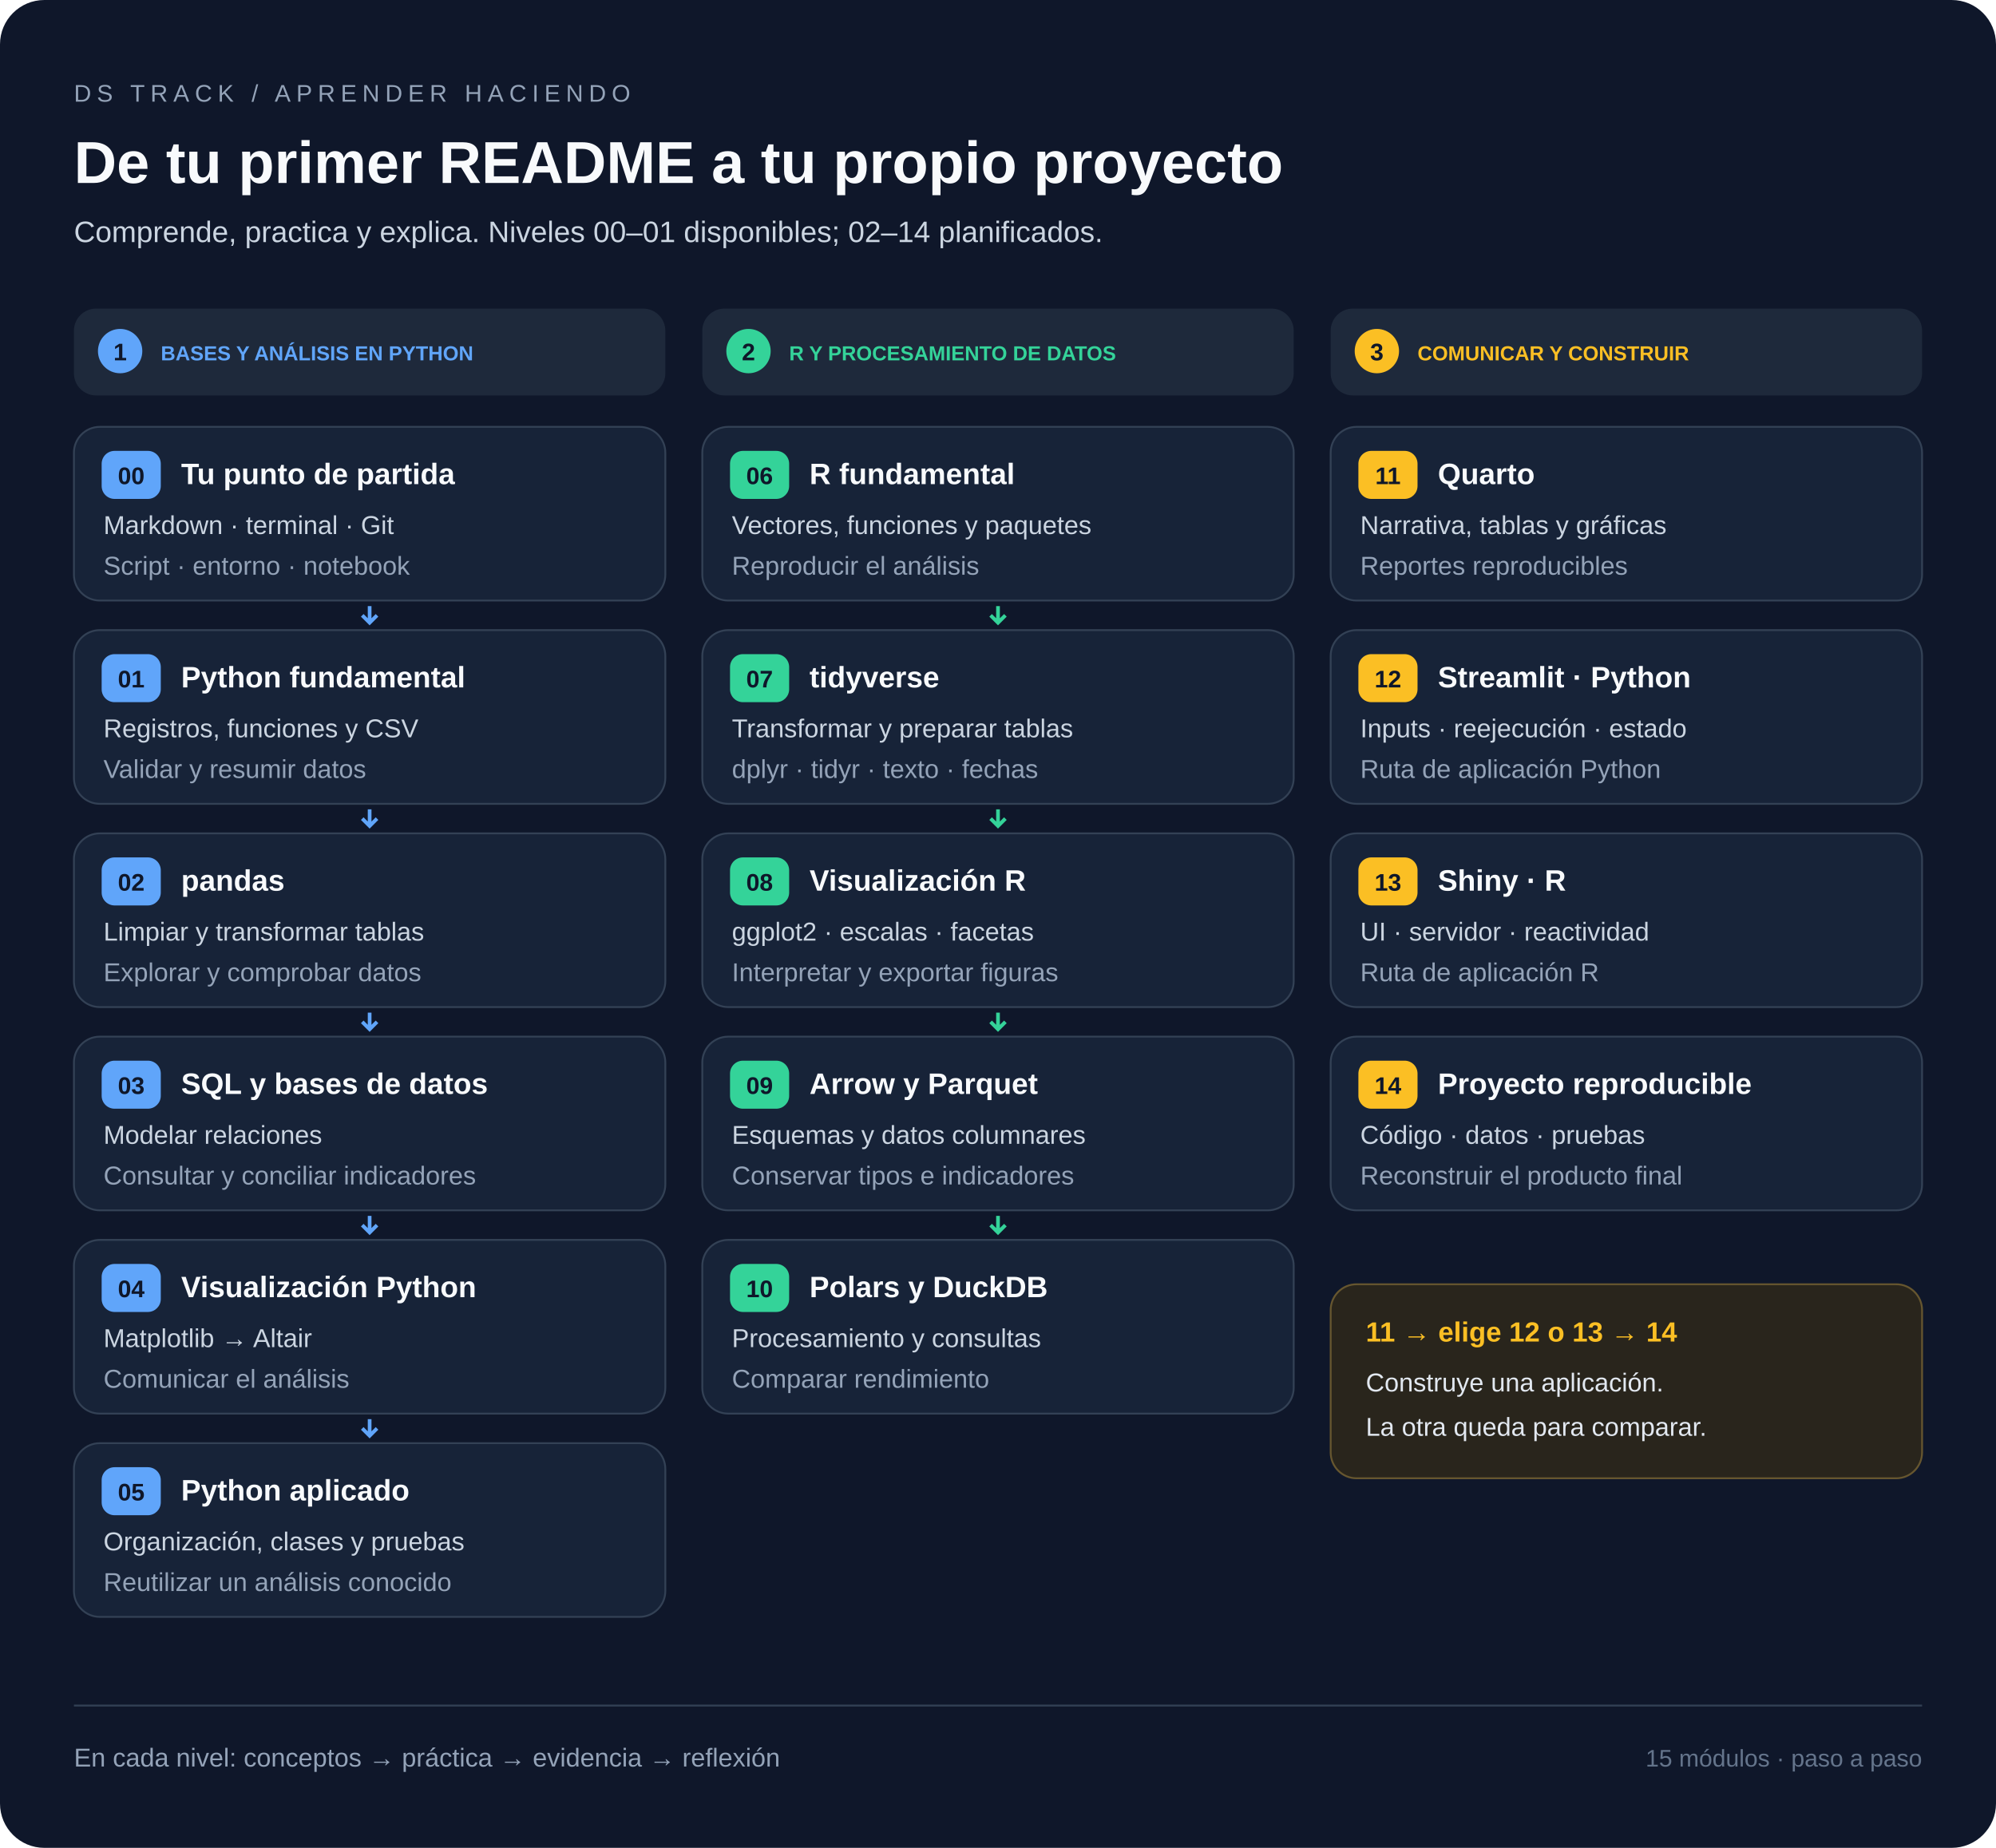
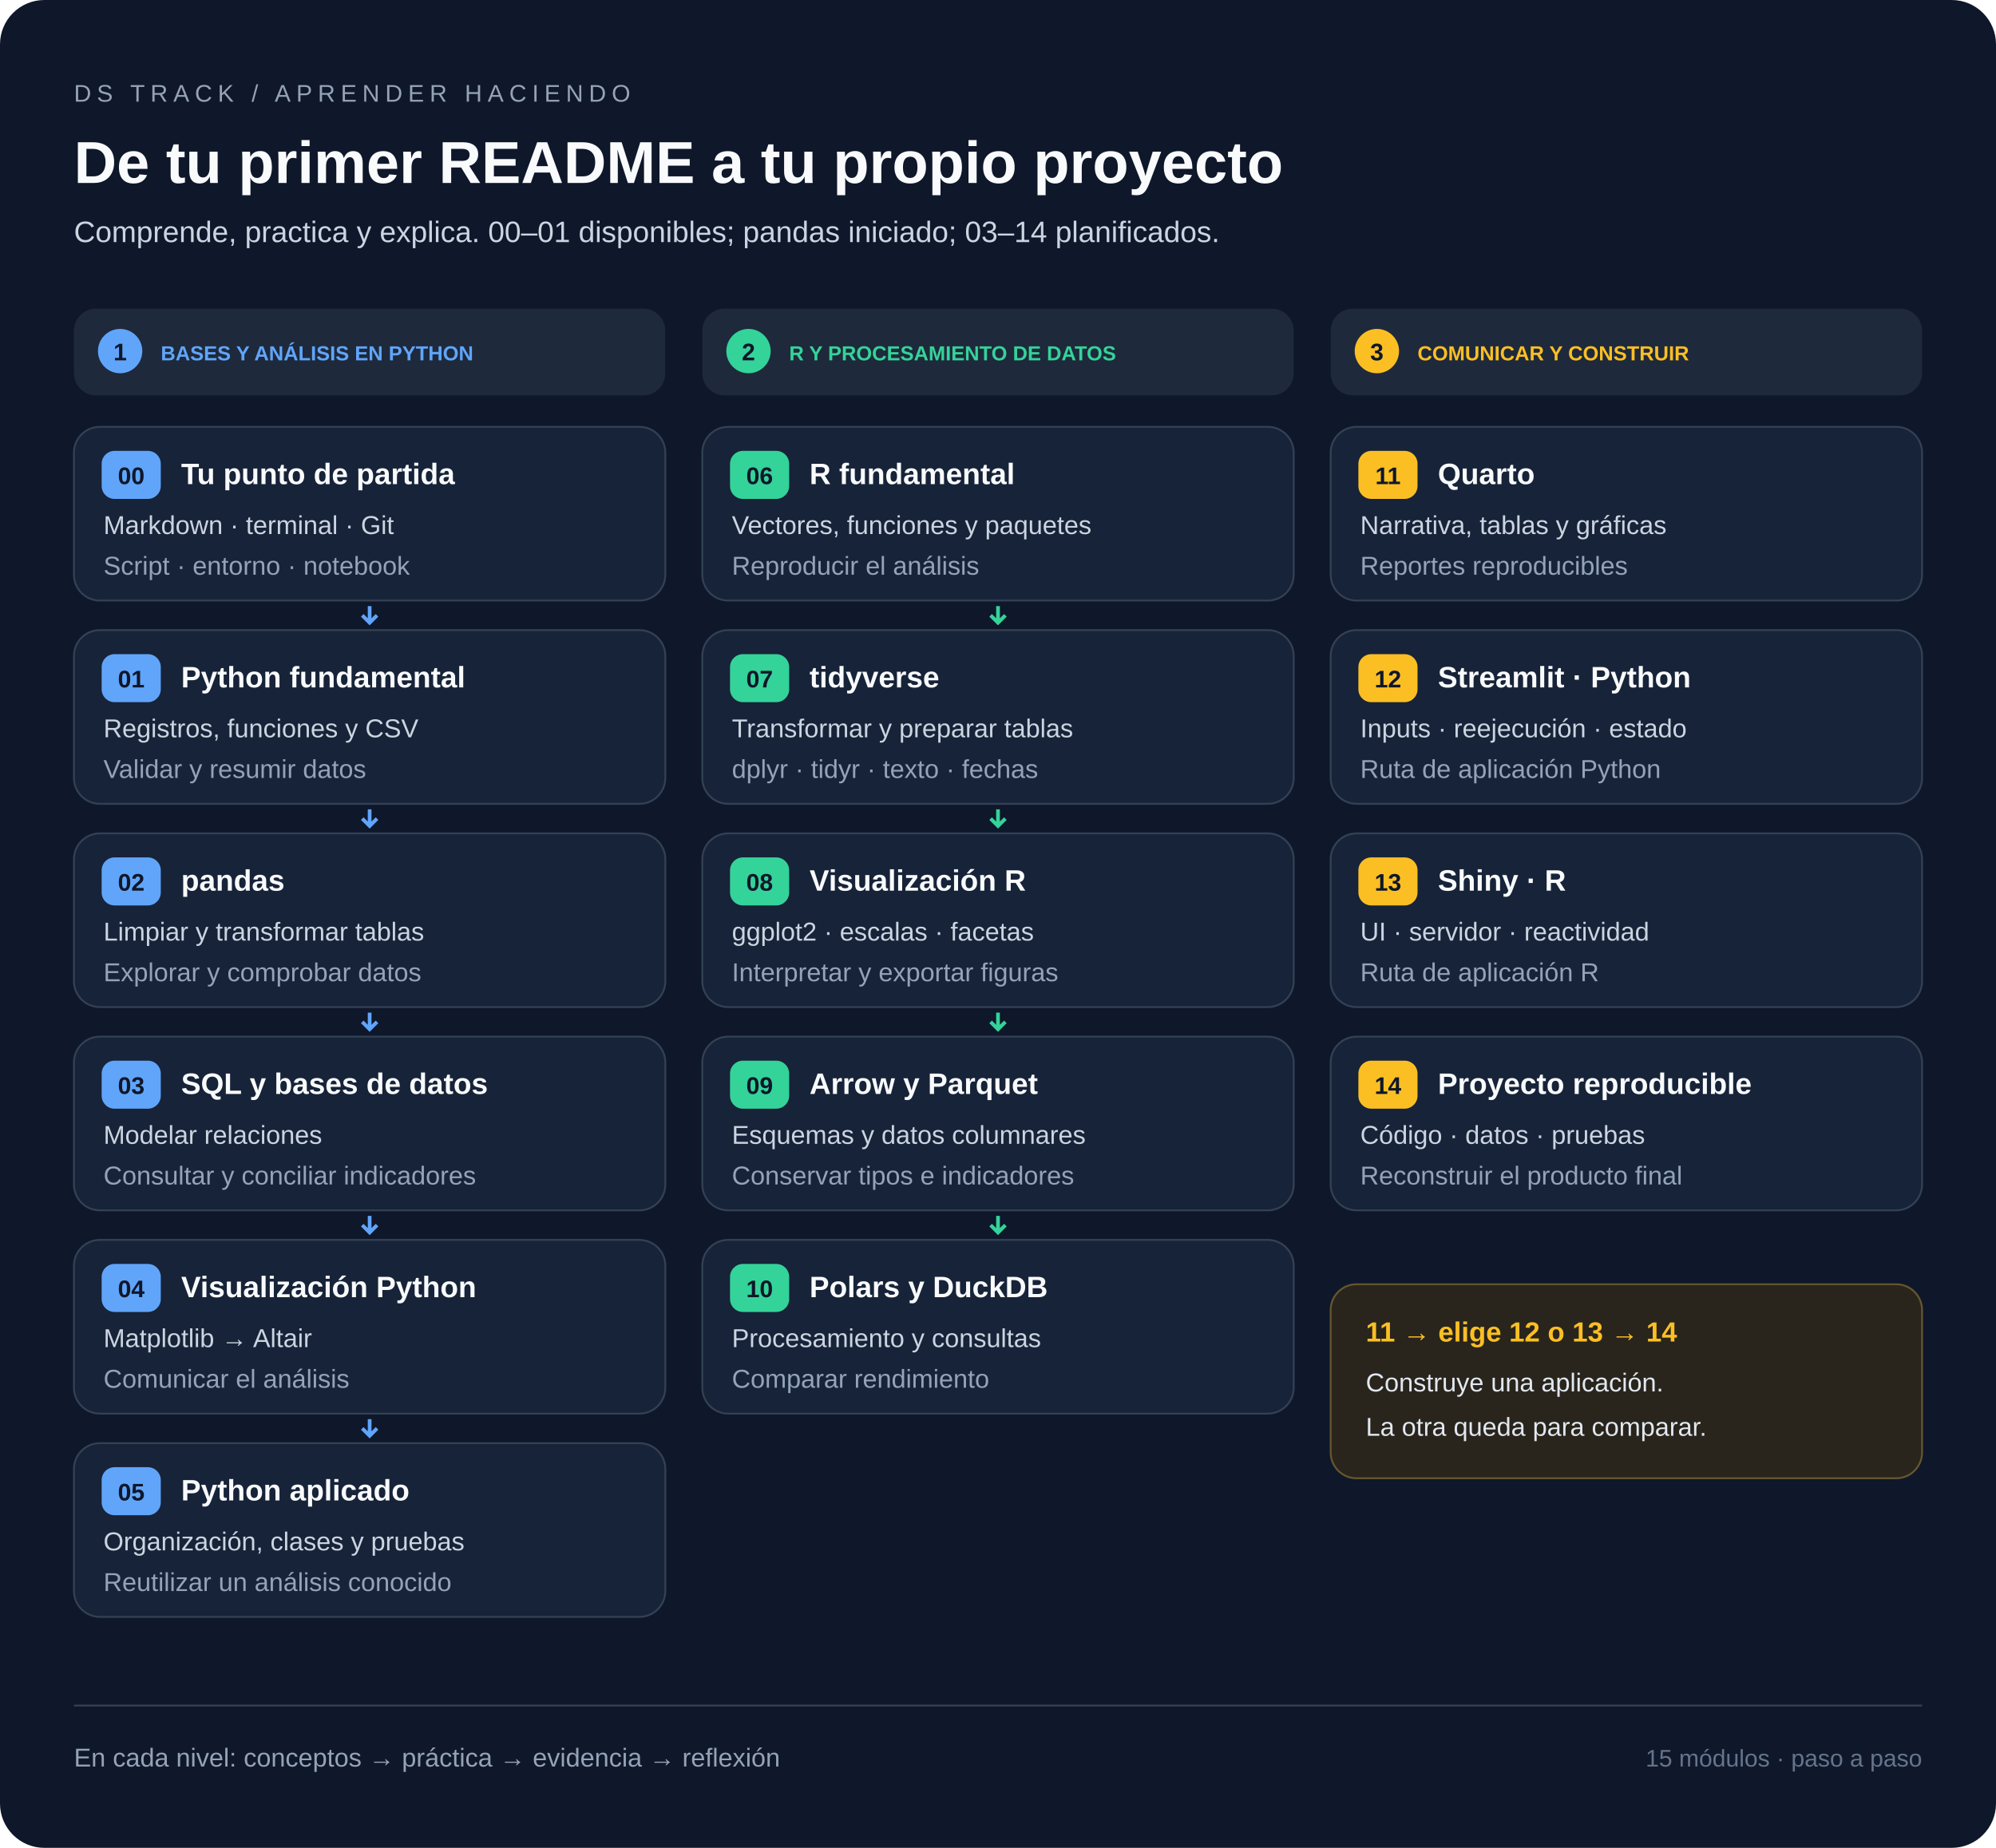
<svg xmlns="http://www.w3.org/2000/svg" width="1080" height="1000" viewBox="0 0 1080 1000" role="img" aria-labelledby="title desc">
  <rect width="1080" height="1000" rx="24" fill="#0f172a" />
  <g font-family="Segoe UI, Arial, sans-serif">
    <text x="40" y="55" fill="#94a3b8" font-size="13" letter-spacing="3">DS TRACK / APRENDER HACIENDO</text>
    <text x="40" y="99" fill="#f8fafc" font-size="32" font-weight="700">De tu primer README a tu propio proyecto</text>
-     <text x="40" y="131" fill="#cbd5e1" font-size="16">Comprende, practica y explica. Niveles 00–01 disponibles; 02–14 planificados.</text>
+     <text x="40" y="131" fill="#cbd5e1" font-size="16">Comprende, practica y explica. 00–01 disponibles; pandas iniciado; 03–14 planificados.</text>
    <rect x="40" y="167" width="320" height="47" rx="12" fill="#1e293b" />
    <circle cx="65" cy="190" r="12" fill="#60a5fa" />
    <text x="65" y="195" text-anchor="middle" font-size="13" font-weight="700" fill="#0f172a">1</text>
    <text x="87" y="195" font-size="11" font-weight="700" fill="#60a5fa">BASES Y ANÁLISIS EN PYTHON</text>
    <rect x="40" y="231" width="320" height="94" rx="14" fill="#172338" stroke="#334155" />
    <rect x="55" y="244" width="32" height="26" rx="7" fill="#60a5fa" />
    <text x="71" y="262" text-anchor="middle" font-size="13" font-weight="700" fill="#0f172a">00</text>
    <text x="98" y="262" font-size="16" font-weight="600" fill="#f8fafc">Tu punto de partida</text>
    <text x="56" y="289" font-size="14" fill="#cbd5e1">Markdown · terminal · Git</text>
    <text x="56" y="311" font-size="14" fill="#94a3b8">Script · entorno · notebook</text>
    <path d="M 200 328 v 9 m -4 -4 l 4 4 l 4 -4" fill="none" stroke="#60a5fa" stroke-width="2" />
    <rect x="40" y="341" width="320" height="94" rx="14" fill="#172338" stroke="#334155" />
    <rect x="55" y="354" width="32" height="26" rx="7" fill="#60a5fa" />
    <text x="71" y="372" text-anchor="middle" font-size="13" font-weight="700" fill="#0f172a">01</text>
    <text x="98" y="372" font-size="16" font-weight="600" fill="#f8fafc">Python fundamental</text>
    <text x="56" y="399" font-size="14" fill="#cbd5e1">Registros, funciones y CSV</text>
    <text x="56" y="421" font-size="14" fill="#94a3b8">Validar y resumir datos</text>
    <path d="M 200 438 v 9 m -4 -4 l 4 4 l 4 -4" fill="none" stroke="#60a5fa" stroke-width="2" />
    <rect x="40" y="451" width="320" height="94" rx="14" fill="#172338" stroke="#334155" />
    <rect x="55" y="464" width="32" height="26" rx="7" fill="#60a5fa" />
    <text x="71" y="482" text-anchor="middle" font-size="13" font-weight="700" fill="#0f172a">02</text>
    <text x="98" y="482" font-size="16" font-weight="600" fill="#f8fafc">pandas</text>
    <text x="56" y="509" font-size="14" fill="#cbd5e1">Limpiar y transformar tablas</text>
    <text x="56" y="531" font-size="14" fill="#94a3b8">Explorar y comprobar datos</text>
    <path d="M 200 548 v 9 m -4 -4 l 4 4 l 4 -4" fill="none" stroke="#60a5fa" stroke-width="2" />
    <rect x="40" y="561" width="320" height="94" rx="14" fill="#172338" stroke="#334155" />
    <rect x="55" y="574" width="32" height="26" rx="7" fill="#60a5fa" />
    <text x="71" y="592" text-anchor="middle" font-size="13" font-weight="700" fill="#0f172a">03</text>
    <text x="98" y="592" font-size="16" font-weight="600" fill="#f8fafc">SQL y bases de datos</text>
    <text x="56" y="619" font-size="14" fill="#cbd5e1">Modelar relaciones</text>
    <text x="56" y="641" font-size="14" fill="#94a3b8">Consultar y conciliar indicadores</text>
    <path d="M 200 658 v 9 m -4 -4 l 4 4 l 4 -4" fill="none" stroke="#60a5fa" stroke-width="2" />
    <rect x="40" y="671" width="320" height="94" rx="14" fill="#172338" stroke="#334155" />
    <rect x="55" y="684" width="32" height="26" rx="7" fill="#60a5fa" />
    <text x="71" y="702" text-anchor="middle" font-size="13" font-weight="700" fill="#0f172a">04</text>
    <text x="98" y="702" font-size="16" font-weight="600" fill="#f8fafc">Visualización Python</text>
    <text x="56" y="729" font-size="14" fill="#cbd5e1">Matplotlib → Altair</text>
    <text x="56" y="751" font-size="14" fill="#94a3b8">Comunicar el análisis</text>
    <path d="M 200 768 v 9 m -4 -4 l 4 4 l 4 -4" fill="none" stroke="#60a5fa" stroke-width="2" />
    <rect x="40" y="781" width="320" height="94" rx="14" fill="#172338" stroke="#334155" />
    <rect x="55" y="794" width="32" height="26" rx="7" fill="#60a5fa" />
    <text x="71" y="812" text-anchor="middle" font-size="13" font-weight="700" fill="#0f172a">05</text>
    <text x="98" y="812" font-size="16" font-weight="600" fill="#f8fafc">Python aplicado</text>
    <text x="56" y="839" font-size="14" fill="#cbd5e1">Organización, clases y pruebas</text>
    <text x="56" y="861" font-size="14" fill="#94a3b8">Reutilizar un análisis conocido</text>
    <rect x="380" y="167" width="320" height="47" rx="12" fill="#1e293b" />
    <circle cx="405" cy="190" r="12" fill="#34d399" />
    <text x="405" y="195" text-anchor="middle" font-size="13" font-weight="700" fill="#0f172a">2</text>
    <text x="427" y="195" font-size="11" font-weight="700" fill="#34d399">R Y PROCESAMIENTO DE DATOS</text>
    <rect x="380" y="231" width="320" height="94" rx="14" fill="#172338" stroke="#334155" />
    <rect x="395" y="244" width="32" height="26" rx="7" fill="#34d399" />
    <text x="411" y="262" text-anchor="middle" font-size="13" font-weight="700" fill="#0f172a">06</text>
    <text x="438" y="262" font-size="16" font-weight="600" fill="#f8fafc">R fundamental</text>
    <text x="396" y="289" font-size="14" fill="#cbd5e1">Vectores, funciones y paquetes</text>
    <text x="396" y="311" font-size="14" fill="#94a3b8">Reproducir el análisis</text>
    <path d="M 540 328 v 9 m -4 -4 l 4 4 l 4 -4" fill="none" stroke="#34d399" stroke-width="2" />
    <rect x="380" y="341" width="320" height="94" rx="14" fill="#172338" stroke="#334155" />
    <rect x="395" y="354" width="32" height="26" rx="7" fill="#34d399" />
    <text x="411" y="372" text-anchor="middle" font-size="13" font-weight="700" fill="#0f172a">07</text>
    <text x="438" y="372" font-size="16" font-weight="600" fill="#f8fafc">tidyverse</text>
    <text x="396" y="399" font-size="14" fill="#cbd5e1">Transformar y preparar tablas</text>
    <text x="396" y="421" font-size="14" fill="#94a3b8">dplyr · tidyr · texto · fechas</text>
    <path d="M 540 438 v 9 m -4 -4 l 4 4 l 4 -4" fill="none" stroke="#34d399" stroke-width="2" />
    <rect x="380" y="451" width="320" height="94" rx="14" fill="#172338" stroke="#334155" />
    <rect x="395" y="464" width="32" height="26" rx="7" fill="#34d399" />
    <text x="411" y="482" text-anchor="middle" font-size="13" font-weight="700" fill="#0f172a">08</text>
    <text x="438" y="482" font-size="16" font-weight="600" fill="#f8fafc">Visualización R</text>
    <text x="396" y="509" font-size="14" fill="#cbd5e1">ggplot2 · escalas · facetas</text>
    <text x="396" y="531" font-size="14" fill="#94a3b8">Interpretar y exportar figuras</text>
    <path d="M 540 548 v 9 m -4 -4 l 4 4 l 4 -4" fill="none" stroke="#34d399" stroke-width="2" />
    <rect x="380" y="561" width="320" height="94" rx="14" fill="#172338" stroke="#334155" />
    <rect x="395" y="574" width="32" height="26" rx="7" fill="#34d399" />
    <text x="411" y="592" text-anchor="middle" font-size="13" font-weight="700" fill="#0f172a">09</text>
    <text x="438" y="592" font-size="16" font-weight="600" fill="#f8fafc">Arrow y Parquet</text>
    <text x="396" y="619" font-size="14" fill="#cbd5e1">Esquemas y datos columnares</text>
    <text x="396" y="641" font-size="14" fill="#94a3b8">Conservar tipos e indicadores</text>
    <path d="M 540 658 v 9 m -4 -4 l 4 4 l 4 -4" fill="none" stroke="#34d399" stroke-width="2" />
    <rect x="380" y="671" width="320" height="94" rx="14" fill="#172338" stroke="#334155" />
    <rect x="395" y="684" width="32" height="26" rx="7" fill="#34d399" />
    <text x="411" y="702" text-anchor="middle" font-size="13" font-weight="700" fill="#0f172a">10</text>
    <text x="438" y="702" font-size="16" font-weight="600" fill="#f8fafc">Polars y DuckDB</text>
    <text x="396" y="729" font-size="14" fill="#cbd5e1">Procesamiento y consultas</text>
    <text x="396" y="751" font-size="14" fill="#94a3b8">Comparar rendimiento</text>
    <rect x="720" y="167" width="320" height="47" rx="12" fill="#1e293b" />
    <circle cx="745" cy="190" r="12" fill="#fbbf24" />
    <text x="745" y="195" text-anchor="middle" font-size="13" font-weight="700" fill="#0f172a">3</text>
    <text x="767" y="195" font-size="11" font-weight="700" fill="#fbbf24">COMUNICAR Y CONSTRUIR</text>
    <rect x="720" y="231" width="320" height="94" rx="14" fill="#172338" stroke="#334155" />
    <rect x="735" y="244" width="32" height="26" rx="7" fill="#fbbf24" />
    <text x="751" y="262" text-anchor="middle" font-size="13" font-weight="700" fill="#0f172a">11</text>
    <text x="778" y="262" font-size="16" font-weight="600" fill="#f8fafc">Quarto</text>
    <text x="736" y="289" font-size="14" fill="#cbd5e1">Narrativa, tablas y gráficas</text>
    <text x="736" y="311" font-size="14" fill="#94a3b8">Reportes reproducibles</text>
    <rect x="720" y="341" width="320" height="94" rx="14" fill="#172338" stroke="#334155" />
    <rect x="735" y="354" width="32" height="26" rx="7" fill="#fbbf24" />
    <text x="751" y="372" text-anchor="middle" font-size="13" font-weight="700" fill="#0f172a">12</text>
    <text x="778" y="372" font-size="16" font-weight="600" fill="#f8fafc">Streamlit · Python</text>
    <text x="736" y="399" font-size="14" fill="#cbd5e1">Inputs · reejecución · estado</text>
    <text x="736" y="421" font-size="14" fill="#94a3b8">Ruta de aplicación Python</text>
    <rect x="720" y="451" width="320" height="94" rx="14" fill="#172338" stroke="#334155" />
    <rect x="735" y="464" width="32" height="26" rx="7" fill="#fbbf24" />
    <text x="751" y="482" text-anchor="middle" font-size="13" font-weight="700" fill="#0f172a">13</text>
    <text x="778" y="482" font-size="16" font-weight="600" fill="#f8fafc">Shiny · R</text>
    <text x="736" y="509" font-size="14" fill="#cbd5e1">UI · servidor · reactividad</text>
    <text x="736" y="531" font-size="14" fill="#94a3b8">Ruta de aplicación R</text>
    <rect x="720" y="561" width="320" height="94" rx="14" fill="#172338" stroke="#334155" />
    <rect x="735" y="574" width="32" height="26" rx="7" fill="#fbbf24" />
    <text x="751" y="592" text-anchor="middle" font-size="13" font-weight="700" fill="#0f172a">14</text>
    <text x="778" y="592" font-size="16" font-weight="600" fill="#f8fafc">Proyecto reproducible</text>
    <text x="736" y="619" font-size="14" fill="#cbd5e1">Código · datos · pruebas</text>
    <text x="736" y="641" font-size="14" fill="#94a3b8">Reconstruir el producto final</text>
    <rect x="720" y="695" width="320" height="105" rx="14" fill="#29251c" stroke="#66562f" />
    <text x="739" y="726" fill="#fbbf24" font-size="15" font-weight="600">11 → elige 12 o 13 → 14</text>
    <text x="739" y="753" fill="#e2e8f0" font-size="14">Construye una aplicación.</text>
    <text x="739" y="777" fill="#e2e8f0" font-size="14">La otra queda para comparar.</text>
    <path d="M40 923 H1040" stroke="#334155" />
    <text x="40" y="956" fill="#94a3b8" font-size="14">En cada nivel: conceptos → práctica → evidencia → reflexión</text>
    <text x="1040" y="956" text-anchor="end" fill="#64748b" font-size="13">15 módulos · paso a paso</text>
  </g>
</svg>
